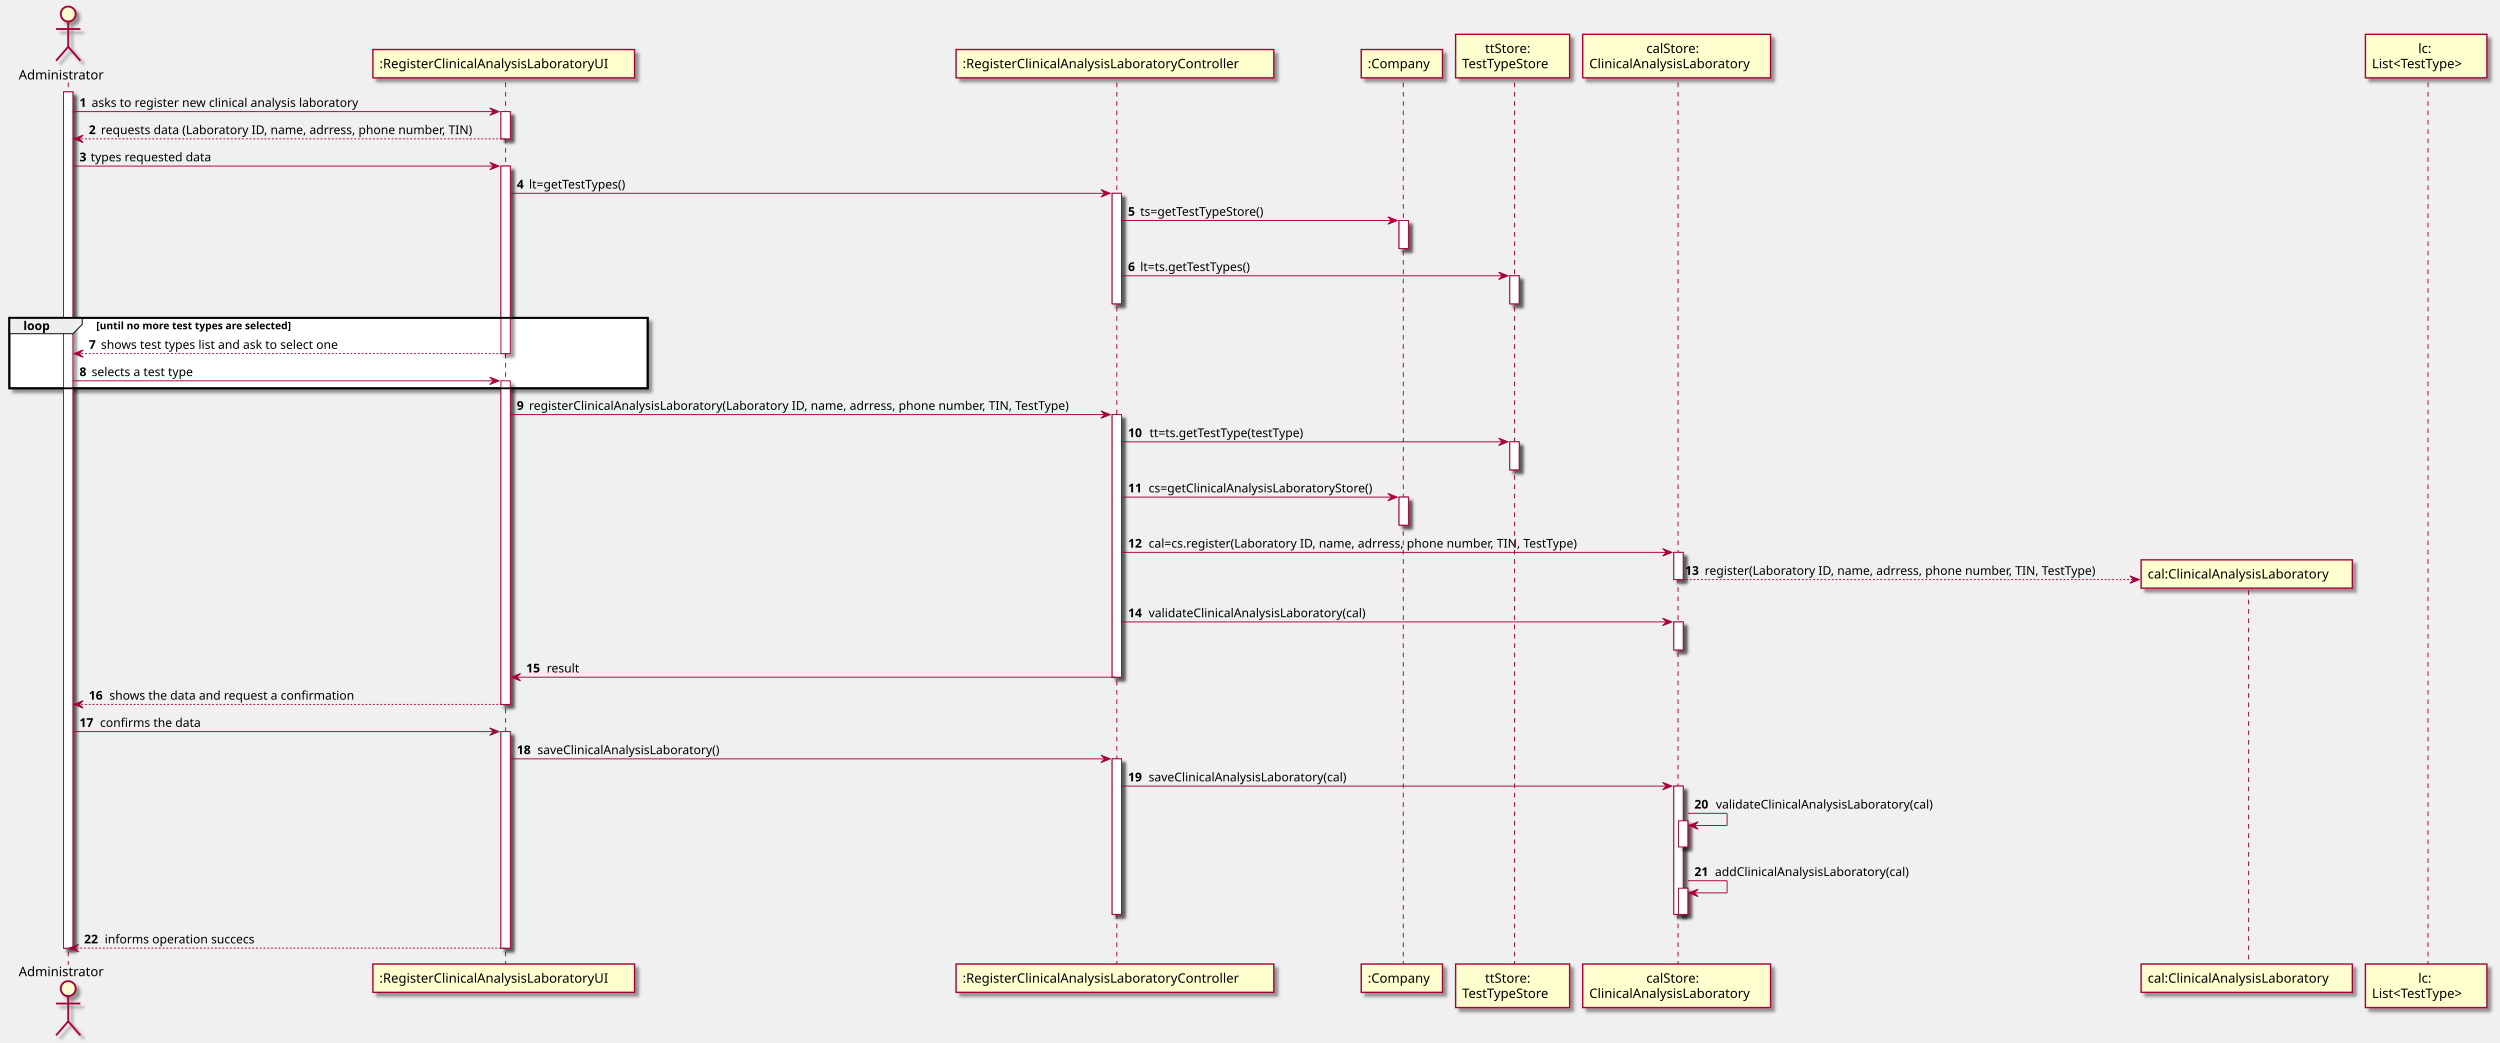
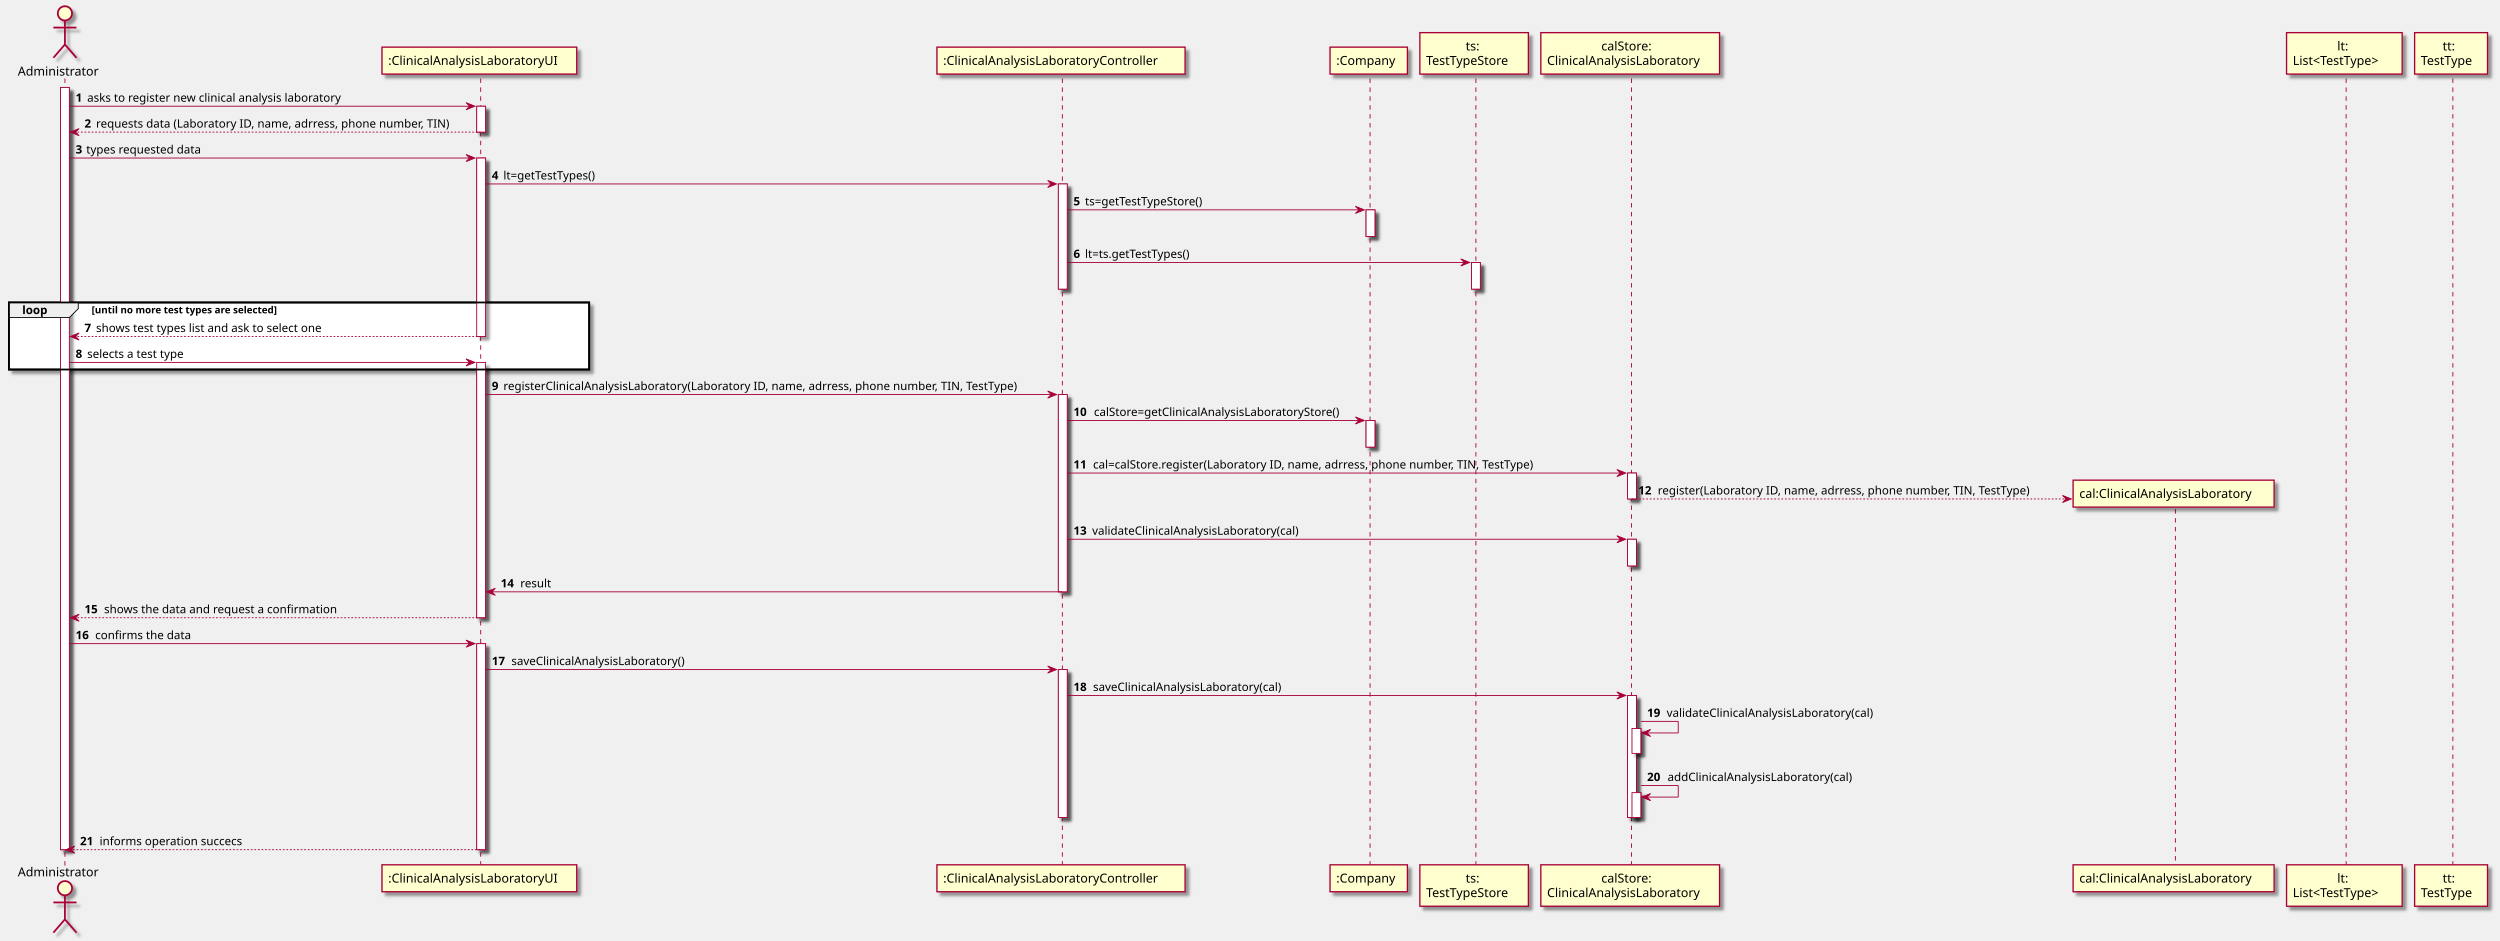
- <svg xmlns="http://www.w3.org/2000/svg" contentScriptType="application/ecmascript" contentStyleType="text/css" height="1116px" preserveAspectRatio="none" style="width:2675px;height:1116px;" version="1.1" viewBox="0 0 2675 1116" width="2675px" zoomAndPan="magnify">
+ <svg xmlns="http://www.w3.org/2000/svg" contentScriptType="application/ecmascript" contentStyleType="text/css" height="1057px" preserveAspectRatio="none" style="width:2811px;height:1057px;background:#FFFFFF;" version="1.1" viewBox="0 0 2811 1057" width="2811px" zoomAndPan="magnify">
  <defs>
-     <filter height="300%" id="f1mzgf689tqsu4" width="300%" x="-1" y="-1">
+     <filter height="300%" id="f1gajnrw64o62o" width="300%" x="-1" y="-1">
      <feGaussianBlur result="blurOut" stdDeviation="2.0" />
      <feColorMatrix in="blurOut" result="blurOut2" type="matrix" values="0 0 0 0 0 0 0 0 0 0 0 0 0 0 0 0 0 0 .4 0" />
      <feOffset dx="4.0" dy="4.0" in="blurOut2" result="blurOut3" />
      <feBlend in="SourceGraphic" in2="blurOut3" mode="normal" />
    </filter>
  </defs>
  <g>
-     <rect fill="#FFFFFF" filter="url(#f1mzgf689tqsu4)" height="916.219" style="stroke:#A80036;stroke-width:1.0;" width="10" x="68" y="98.297" />
-     <rect fill="#FFFFFF" filter="url(#f1mzgf689tqsu4)" height="29.133" style="stroke:#A80036;stroke-width:1.0;" width="10" x="536" y="119.43" />
-     <rect fill="#FFFFFF" filter="url(#f1mzgf689tqsu4)" height="200.664" style="stroke:#A80036;stroke-width:1.0;" width="10" x="536" y="177.695" />
-     <rect fill="#FFFFFF" filter="url(#f1mzgf689tqsu4)" height="346.227" style="stroke:#A80036;stroke-width:1.0;" width="10" x="536" y="407.492" />
-     <rect fill="#FFFFFF" filter="url(#f1mzgf689tqsu4)" height="231.664" style="stroke:#A80036;stroke-width:1.0;" width="10" x="536" y="782.852" />
-     <rect fill="#FFFFFF" filter="url(#f1mzgf689tqsu4)" height="118.266" style="stroke:#A80036;stroke-width:1.0;" width="10" x="1190" y="206.828" />
-     <rect fill="#FFFFFF" filter="url(#f1mzgf689tqsu4)" height="280.961" style="stroke:#A80036;stroke-width:1.0;" width="10" x="1190" y="443.625" />
-     <rect fill="#FFFFFF" filter="url(#f1mzgf689tqsu4)" height="166.398" style="stroke:#A80036;stroke-width:1.0;" width="10" x="1190" y="811.984" />
-     <rect fill="#FFFFFF" filter="url(#f1mzgf689tqsu4)" height="30" style="stroke:#A80036;stroke-width:1.0;" width="10" x="1497" y="235.961" />
-     <rect fill="#FFFFFF" filter="url(#f1mzgf689tqsu4)" height="30" style="stroke:#A80036;stroke-width:1.0;" width="10" x="1497" y="531.891" />
-     <rect fill="#FFFFFF" filter="url(#f1mzgf689tqsu4)" height="30" style="stroke:#A80036;stroke-width:1.0;" width="10" x="1615.5" y="295.094" />
-     <rect fill="#FFFFFF" filter="url(#f1mzgf689tqsu4)" height="30" style="stroke:#A80036;stroke-width:1.0;" width="10" x="1615.5" y="472.758" />
-     <rect fill="#FFFFFF" filter="url(#f1mzgf689tqsu4)" height="29.133" style="stroke:#A80036;stroke-width:1.0;" width="10" x="1791" y="591.023" />
-     <rect fill="#FFFFFF" filter="url(#f1mzgf689tqsu4)" height="30" style="stroke:#A80036;stroke-width:1.0;" width="10" x="1791" y="665.453" />
-     <rect fill="#FFFFFF" filter="url(#f1mzgf689tqsu4)" height="137.266" style="stroke:#A80036;stroke-width:1.0;" width="10" x="1791" y="841.117" />
-     <rect fill="#FFFFFF" filter="url(#f1mzgf689tqsu4)" height="28" style="stroke:#A80036;stroke-width:1.0;" width="10" x="1796" y="878.25" />
-     <rect fill="#FFFFFF" filter="url(#f1mzgf689tqsu4)" height="28" style="stroke:#A80036;stroke-width:1.0;" width="10" x="1796" y="950.383" />
-     <rect fill="#FFFFFF" filter="url(#f1mzgf689tqsu4)" height="75.398" style="stroke:#000000;stroke-width:2.0;" width="683" x="10" y="340.094" />
-     <line style="stroke:#A80036;stroke-width:1.0;stroke-dasharray:5.0,5.0;" x1="73" x2="73" y1="88.297" y2="1032.516" />
-     <line style="stroke:#A80036;stroke-width:1.0;stroke-dasharray:5.0,5.0;" x1="541" x2="541" y1="88.297" y2="1032.516" />
-     <line style="stroke:#A80036;stroke-width:1.0;stroke-dasharray:5.0,5.0;" x1="1195" x2="1195" y1="88.297" y2="1032.516" />
-     <line style="stroke:#A80036;stroke-width:1.0;stroke-dasharray:5.0,5.0;" x1="1501.5" x2="1501.5" y1="88.297" y2="1032.516" />
-     <line style="stroke:#A80036;stroke-width:1.0;stroke-dasharray:5.0,5.0;" x1="1620.5" x2="1620.5" y1="88.297" y2="1032.516" />
-     <line style="stroke:#A80036;stroke-width:1.0;stroke-dasharray:5.0,5.0;" x1="1795.5" x2="1795.5" y1="88.297" y2="1032.516" />
-     <line style="stroke:#A80036;stroke-width:1.0;stroke-dasharray:5.0,5.0;" x1="2406" x2="2406" y1="631.672" y2="1032.516" />
-     <line style="stroke:#A80036;stroke-width:1.0;stroke-dasharray:5.0,5.0;" x1="2598" x2="2598" y1="88.297" y2="1032.516" />
+     <rect fill="#FFFFFF" filter="url(#f1gajnrw64o62o)" height="857.086" style="stroke:#A80036;stroke-width:1.0;" width="10" x="68" y="98.297" />
+     <rect fill="#FFFFFF" filter="url(#f1gajnrw64o62o)" height="29.133" style="stroke:#A80036;stroke-width:1.0;" width="10" x="536" y="119.43" />
+     <rect fill="#FFFFFF" filter="url(#f1gajnrw64o62o)" height="200.664" style="stroke:#A80036;stroke-width:1.0;" width="10" x="536" y="177.695" />
+     <rect fill="#FFFFFF" filter="url(#f1gajnrw64o62o)" height="287.094" style="stroke:#A80036;stroke-width:1.0;" width="10" x="536" y="407.492" />
+     <rect fill="#FFFFFF" filter="url(#f1gajnrw64o62o)" height="231.664" style="stroke:#A80036;stroke-width:1.0;" width="10" x="536" y="723.719" />
+     <rect fill="#FFFFFF" filter="url(#f1gajnrw64o62o)" height="118.266" style="stroke:#A80036;stroke-width:1.0;" width="10" x="1190" y="206.828" />
+     <rect fill="#FFFFFF" filter="url(#f1gajnrw64o62o)" height="221.828" style="stroke:#A80036;stroke-width:1.0;" width="10" x="1190" y="443.625" />
+     <rect fill="#FFFFFF" filter="url(#f1gajnrw64o62o)" height="166.398" style="stroke:#A80036;stroke-width:1.0;" width="10" x="1190" y="752.852" />
+     <rect fill="#FFFFFF" filter="url(#f1gajnrw64o62o)" height="30" style="stroke:#A80036;stroke-width:1.0;" width="10" x="1536" y="235.961" />
+     <rect fill="#FFFFFF" filter="url(#f1gajnrw64o62o)" height="30" style="stroke:#A80036;stroke-width:1.0;" width="10" x="1536" y="472.758" />
+     <rect fill="#FFFFFF" filter="url(#f1gajnrw64o62o)" height="30" style="stroke:#A80036;stroke-width:1.0;" width="10" x="1654.5" y="295.094" />
+     <rect fill="#FFFFFF" filter="url(#f1gajnrw64o62o)" height="29.133" style="stroke:#A80036;stroke-width:1.0;" width="10" x="1830" y="531.891" />
+     <rect fill="#FFFFFF" filter="url(#f1gajnrw64o62o)" height="30" style="stroke:#A80036;stroke-width:1.0;" width="10" x="1830" y="606.32" />
+     <rect fill="#FFFFFF" filter="url(#f1gajnrw64o62o)" height="137.266" style="stroke:#A80036;stroke-width:1.0;" width="10" x="1830" y="781.984" />
+     <rect fill="#FFFFFF" filter="url(#f1gajnrw64o62o)" height="28" style="stroke:#A80036;stroke-width:1.0;" width="10" x="1835" y="819.117" />
+     <rect fill="#FFFFFF" filter="url(#f1gajnrw64o62o)" height="28" style="stroke:#A80036;stroke-width:1.0;" width="10" x="1835" y="891.25" />
+     <rect fill="#FFFFFF" filter="url(#f1gajnrw64o62o)" height="75.398" style="stroke:#000000;stroke-width:2.0;" width="652.5" x="10" y="340.094" />
+     <line style="stroke:#A80036;stroke-width:1.0;stroke-dasharray:5.0,5.0;" x1="73" x2="73" y1="88.297" y2="973.383" />
+     <line style="stroke:#A80036;stroke-width:1.0;stroke-dasharray:5.0,5.0;" x1="540.5" x2="540.5" y1="88.297" y2="973.383" />
+     <line style="stroke:#A80036;stroke-width:1.0;stroke-dasharray:5.0,5.0;" x1="1194.5" x2="1194.5" y1="88.297" y2="973.383" />
+     <line style="stroke:#A80036;stroke-width:1.0;stroke-dasharray:5.0,5.0;" x1="1540.5" x2="1540.5" y1="88.297" y2="973.383" />
+     <line style="stroke:#A80036;stroke-width:1.0;stroke-dasharray:5.0,5.0;" x1="1659.5" x2="1659.5" y1="88.297" y2="973.383" />
+     <line style="stroke:#A80036;stroke-width:1.0;stroke-dasharray:5.0,5.0;" x1="1834.5" x2="1834.5" y1="88.297" y2="973.383" />
+     <line style="stroke:#A80036;stroke-width:1.0;stroke-dasharray:5.0,5.0;" x1="2446" x2="2446" y1="572.539" y2="973.383" />
+     <line style="stroke:#A80036;stroke-width:1.0;stroke-dasharray:5.0,5.0;" x1="2638" x2="2638" y1="88.297" y2="973.383" />
+     <line style="stroke:#A80036;stroke-width:1.0;stroke-dasharray:5.0,5.0;" x1="2758" x2="2758" y1="88.297" y2="973.383" />
    <text fill="#000000" font-family="sans-serif" font-size="14" lengthAdjust="spacing" textLength="100" x="20" y="84.995">Administrator</text>
-     <ellipse cx="73" cy="15" fill="#FEFECE" filter="url(#f1mzgf689tqsu4)" rx="8" ry="8" style="stroke:#A80036;stroke-width:2.0;" />
-     <path d="M73,23 L73,50 M60,31 L86,31 M73,50 L60,65 M73,50 L86,65 " fill="none" filter="url(#f1mzgf689tqsu4)" style="stroke:#A80036;stroke-width:2.0;" />
-     <text fill="#000000" font-family="sans-serif" font-size="14" lengthAdjust="spacing" textLength="100" x="20" y="1044.511">Administrator</text>
-     <ellipse cx="73" cy="1057.812" fill="#FEFECE" filter="url(#f1mzgf689tqsu4)" rx="8" ry="8" style="stroke:#A80036;stroke-width:2.0;" />
-     <path d="M73,1065.812 L73,1092.812 M60,1073.812 L86,1073.812 M73,1092.812 L60,1107.812 M73,1092.812 L86,1107.812 " fill="none" filter="url(#f1mzgf689tqsu4)" style="stroke:#A80036;stroke-width:2.0;" />
-     <rect fill="#FEFECE" filter="url(#f1mzgf689tqsu4)" height="30.297" style="stroke:#A80036;stroke-width:1.5;" width="280" x="399" y="53" />
-     <text fill="#000000" font-family="sans-serif" font-size="14" lengthAdjust="spacing" textLength="266" x="406" y="72.995">:RegisterClinicalAnalysisLaboratoryUI</text>
-     <rect fill="#FEFECE" filter="url(#f1mzgf689tqsu4)" height="30.297" style="stroke:#A80036;stroke-width:1.5;" width="280" x="399" y="1031.516" />
-     <text fill="#000000" font-family="sans-serif" font-size="14" lengthAdjust="spacing" textLength="266" x="406" y="1051.511">:RegisterClinicalAnalysisLaboratoryUI</text>
-     <rect fill="#FEFECE" filter="url(#f1mzgf689tqsu4)" height="30.297" style="stroke:#A80036;stroke-width:1.5;" width="340" x="1023" y="53" />
-     <text fill="#000000" font-family="sans-serif" font-size="14" lengthAdjust="spacing" textLength="326" x="1030" y="72.995">:RegisterClinicalAnalysisLaboratoryController</text>
-     <rect fill="#FEFECE" filter="url(#f1mzgf689tqsu4)" height="30.297" style="stroke:#A80036;stroke-width:1.5;" width="340" x="1023" y="1031.516" />
-     <text fill="#000000" font-family="sans-serif" font-size="14" lengthAdjust="spacing" textLength="326" x="1030" y="1051.511">:RegisterClinicalAnalysisLaboratoryController</text>
-     <rect fill="#FEFECE" filter="url(#f1mzgf689tqsu4)" height="30.297" style="stroke:#A80036;stroke-width:1.5;" width="87" x="1456.5" y="53" />
-     <text fill="#000000" font-family="sans-serif" font-size="14" lengthAdjust="spacing" textLength="73" x="1463.5" y="72.995">:Company</text>
-     <rect fill="#FEFECE" filter="url(#f1mzgf689tqsu4)" height="30.297" style="stroke:#A80036;stroke-width:1.5;" width="87" x="1456.5" y="1031.516" />
-     <text fill="#000000" font-family="sans-serif" font-size="14" lengthAdjust="spacing" textLength="73" x="1463.5" y="1051.511">:Company</text>
-     <rect fill="#FEFECE" filter="url(#f1mzgf689tqsu4)" height="46.594" style="stroke:#A80036;stroke-width:1.5;" width="122" x="1557.5" y="36.703" />
-     <text fill="#000000" font-family="sans-serif" font-size="14" lengthAdjust="spacing" textLength="59" x="1589" y="56.698">ttStore:</text>
-     <text fill="#000000" font-family="sans-serif" font-size="14" lengthAdjust="spacing" textLength="108" x="1564.5" y="72.995">TestTypeStore</text>
-     <rect fill="#FEFECE" filter="url(#f1mzgf689tqsu4)" height="46.594" style="stroke:#A80036;stroke-width:1.5;" width="122" x="1557.5" y="1031.516" />
-     <text fill="#000000" font-family="sans-serif" font-size="14" lengthAdjust="spacing" textLength="59" x="1589" y="1051.511">ttStore:</text>
-     <text fill="#000000" font-family="sans-serif" font-size="14" lengthAdjust="spacing" textLength="108" x="1564.5" y="1067.808">TestTypeStore</text>
-     <rect fill="#FEFECE" filter="url(#f1mzgf689tqsu4)" height="46.594" style="stroke:#A80036;stroke-width:1.5;" width="201" x="1693.5" y="36.703" />
-     <text fill="#000000" font-family="sans-serif" font-size="14" lengthAdjust="spacing" textLength="65" x="1761.5" y="56.698">calStore:</text>
-     <text fill="#000000" font-family="sans-serif" font-size="14" lengthAdjust="spacing" textLength="187" x="1700.5" y="72.995">ClinicalAnalysisLaboratory</text>
-     <rect fill="#FEFECE" filter="url(#f1mzgf689tqsu4)" height="46.594" style="stroke:#A80036;stroke-width:1.5;" width="201" x="1693.5" y="1031.516" />
-     <text fill="#000000" font-family="sans-serif" font-size="14" lengthAdjust="spacing" textLength="65" x="1761.5" y="1051.511">calStore:</text>
-     <text fill="#000000" font-family="sans-serif" font-size="14" lengthAdjust="spacing" textLength="187" x="1700.5" y="1067.808">ClinicalAnalysisLaboratory</text>
-     <rect fill="#FEFECE" filter="url(#f1mzgf689tqsu4)" height="30.297" style="stroke:#A80036;stroke-width:1.5;" width="226" x="2291" y="1031.516" />
-     <text fill="#000000" font-family="sans-serif" font-size="14" lengthAdjust="spacing" textLength="212" x="2298" y="1051.511">cal:ClinicalAnalysisLaboratory</text>
-     <rect fill="#FEFECE" filter="url(#f1mzgf689tqsu4)" height="46.594" style="stroke:#A80036;stroke-width:1.5;" width="130" x="2531" y="36.703" />
-     <text fill="#000000" font-family="sans-serif" font-size="14" lengthAdjust="spacing" textLength="17" x="2587.5" y="56.698">lc:</text>
-     <text fill="#000000" font-family="sans-serif" font-size="14" lengthAdjust="spacing" textLength="116" x="2538" y="72.995">List&lt;TestType&gt;</text>
-     <rect fill="#FEFECE" filter="url(#f1mzgf689tqsu4)" height="46.594" style="stroke:#A80036;stroke-width:1.5;" width="130" x="2531" y="1031.516" />
-     <text fill="#000000" font-family="sans-serif" font-size="14" lengthAdjust="spacing" textLength="17" x="2587.5" y="1051.511">lc:</text>
-     <text fill="#000000" font-family="sans-serif" font-size="14" lengthAdjust="spacing" textLength="116" x="2538" y="1067.808">List&lt;TestType&gt;</text>
-     <rect fill="#FFFFFF" filter="url(#f1mzgf689tqsu4)" height="916.219" style="stroke:#A80036;stroke-width:1.0;" width="10" x="68" y="98.297" />
-     <rect fill="#FFFFFF" filter="url(#f1mzgf689tqsu4)" height="29.133" style="stroke:#A80036;stroke-width:1.0;" width="10" x="536" y="119.43" />
-     <rect fill="#FFFFFF" filter="url(#f1mzgf689tqsu4)" height="200.664" style="stroke:#A80036;stroke-width:1.0;" width="10" x="536" y="177.695" />
-     <rect fill="#FFFFFF" filter="url(#f1mzgf689tqsu4)" height="346.227" style="stroke:#A80036;stroke-width:1.0;" width="10" x="536" y="407.492" />
-     <rect fill="#FFFFFF" filter="url(#f1mzgf689tqsu4)" height="231.664" style="stroke:#A80036;stroke-width:1.0;" width="10" x="536" y="782.852" />
-     <rect fill="#FFFFFF" filter="url(#f1mzgf689tqsu4)" height="118.266" style="stroke:#A80036;stroke-width:1.0;" width="10" x="1190" y="206.828" />
-     <rect fill="#FFFFFF" filter="url(#f1mzgf689tqsu4)" height="280.961" style="stroke:#A80036;stroke-width:1.0;" width="10" x="1190" y="443.625" />
-     <rect fill="#FFFFFF" filter="url(#f1mzgf689tqsu4)" height="166.398" style="stroke:#A80036;stroke-width:1.0;" width="10" x="1190" y="811.984" />
-     <rect fill="#FFFFFF" filter="url(#f1mzgf689tqsu4)" height="30" style="stroke:#A80036;stroke-width:1.0;" width="10" x="1497" y="235.961" />
-     <rect fill="#FFFFFF" filter="url(#f1mzgf689tqsu4)" height="30" style="stroke:#A80036;stroke-width:1.0;" width="10" x="1497" y="531.891" />
-     <rect fill="#FFFFFF" filter="url(#f1mzgf689tqsu4)" height="30" style="stroke:#A80036;stroke-width:1.0;" width="10" x="1615.5" y="295.094" />
-     <rect fill="#FFFFFF" filter="url(#f1mzgf689tqsu4)" height="30" style="stroke:#A80036;stroke-width:1.0;" width="10" x="1615.5" y="472.758" />
-     <rect fill="#FFFFFF" filter="url(#f1mzgf689tqsu4)" height="29.133" style="stroke:#A80036;stroke-width:1.0;" width="10" x="1791" y="591.023" />
-     <rect fill="#FFFFFF" filter="url(#f1mzgf689tqsu4)" height="30" style="stroke:#A80036;stroke-width:1.0;" width="10" x="1791" y="665.453" />
-     <rect fill="#FFFFFF" filter="url(#f1mzgf689tqsu4)" height="137.266" style="stroke:#A80036;stroke-width:1.0;" width="10" x="1791" y="841.117" />
-     <rect fill="#FFFFFF" filter="url(#f1mzgf689tqsu4)" height="28" style="stroke:#A80036;stroke-width:1.0;" width="10" x="1796" y="878.25" />
-     <rect fill="#FFFFFF" filter="url(#f1mzgf689tqsu4)" height="28" style="stroke:#A80036;stroke-width:1.0;" width="10" x="1796" y="950.383" />
+     <ellipse cx="73" cy="15" fill="#FEFECE" filter="url(#f1gajnrw64o62o)" rx="8" ry="8" style="stroke:#A80036;stroke-width:2.0;" />
+     <path d="M73,23 L73,50 M60,31 L86,31 M73,50 L60,65 M73,50 L86,65 " fill="none" filter="url(#f1gajnrw64o62o)" style="stroke:#A80036;stroke-width:2.0;" />
+     <text fill="#000000" font-family="sans-serif" font-size="14" lengthAdjust="spacing" textLength="100" x="20" y="985.378">Administrator</text>
+     <ellipse cx="73" cy="998.68" fill="#FEFECE" filter="url(#f1gajnrw64o62o)" rx="8" ry="8" style="stroke:#A80036;stroke-width:2.0;" />
+     <path d="M73,1006.68 L73,1033.68 M60,1014.68 L86,1014.68 M73,1033.68 L60,1048.68 M73,1033.68 L86,1048.68 " fill="none" filter="url(#f1gajnrw64o62o)" style="stroke:#A80036;stroke-width:2.0;" />
+     <rect fill="#FEFECE" filter="url(#f1gajnrw64o62o)" height="30.297" style="stroke:#A80036;stroke-width:1.5;" width="219" x="429.5" y="53" />
+     <text fill="#000000" font-family="sans-serif" font-size="14" lengthAdjust="spacing" textLength="205" x="436.5" y="72.995">:ClinicalAnalysisLaboratoryUI</text>
+     <rect fill="#FEFECE" filter="url(#f1gajnrw64o62o)" height="30.297" style="stroke:#A80036;stroke-width:1.5;" width="219" x="429.5" y="972.383" />
+     <text fill="#000000" font-family="sans-serif" font-size="14" lengthAdjust="spacing" textLength="205" x="436.5" y="992.378">:ClinicalAnalysisLaboratoryUI</text>
+     <rect fill="#FEFECE" filter="url(#f1gajnrw64o62o)" height="30.297" style="stroke:#A80036;stroke-width:1.5;" width="279" x="1053.5" y="53" />
+     <text fill="#000000" font-family="sans-serif" font-size="14" lengthAdjust="spacing" textLength="265" x="1060.5" y="72.995">:ClinicalAnalysisLaboratoryController</text>
+     <rect fill="#FEFECE" filter="url(#f1gajnrw64o62o)" height="30.297" style="stroke:#A80036;stroke-width:1.5;" width="279" x="1053.5" y="972.383" />
+     <text fill="#000000" font-family="sans-serif" font-size="14" lengthAdjust="spacing" textLength="265" x="1060.5" y="992.378">:ClinicalAnalysisLaboratoryController</text>
+     <rect fill="#FEFECE" filter="url(#f1gajnrw64o62o)" height="30.297" style="stroke:#A80036;stroke-width:1.5;" width="87" x="1495.5" y="53" />
+     <text fill="#000000" font-family="sans-serif" font-size="14" lengthAdjust="spacing" textLength="73" x="1502.5" y="72.995">:Company</text>
+     <rect fill="#FEFECE" filter="url(#f1gajnrw64o62o)" height="30.297" style="stroke:#A80036;stroke-width:1.5;" width="87" x="1495.5" y="972.383" />
+     <text fill="#000000" font-family="sans-serif" font-size="14" lengthAdjust="spacing" textLength="73" x="1502.5" y="992.378">:Company</text>
+     <rect fill="#FEFECE" filter="url(#f1gajnrw64o62o)" height="46.594" style="stroke:#A80036;stroke-width:1.5;" width="122" x="1596.5" y="36.703" />
+     <text fill="#000000" font-family="sans-serif" font-size="14" lengthAdjust="spacing" textLength="19" x="1648" y="56.698">ts:</text>
+     <text fill="#000000" font-family="sans-serif" font-size="14" lengthAdjust="spacing" textLength="108" x="1603.5" y="72.995">TestTypeStore</text>
+     <rect fill="#FEFECE" filter="url(#f1gajnrw64o62o)" height="46.594" style="stroke:#A80036;stroke-width:1.5;" width="122" x="1596.5" y="972.383" />
+     <text fill="#000000" font-family="sans-serif" font-size="14" lengthAdjust="spacing" textLength="19" x="1648" y="992.378">ts:</text>
+     <text fill="#000000" font-family="sans-serif" font-size="14" lengthAdjust="spacing" textLength="108" x="1603.5" y="1008.675">TestTypeStore</text>
+     <rect fill="#FEFECE" filter="url(#f1gajnrw64o62o)" height="46.594" style="stroke:#A80036;stroke-width:1.5;" width="201" x="1732.5" y="36.703" />
+     <text fill="#000000" font-family="sans-serif" font-size="14" lengthAdjust="spacing" textLength="65" x="1800.5" y="56.698">calStore:</text>
+     <text fill="#000000" font-family="sans-serif" font-size="14" lengthAdjust="spacing" textLength="187" x="1739.5" y="72.995">ClinicalAnalysisLaboratory</text>
+     <rect fill="#FEFECE" filter="url(#f1gajnrw64o62o)" height="46.594" style="stroke:#A80036;stroke-width:1.5;" width="201" x="1732.5" y="972.383" />
+     <text fill="#000000" font-family="sans-serif" font-size="14" lengthAdjust="spacing" textLength="65" x="1800.5" y="992.378">calStore:</text>
+     <text fill="#000000" font-family="sans-serif" font-size="14" lengthAdjust="spacing" textLength="187" x="1739.5" y="1008.675">ClinicalAnalysisLaboratory</text>
+     <rect fill="#FEFECE" filter="url(#f1gajnrw64o62o)" height="30.297" style="stroke:#A80036;stroke-width:1.5;" width="226" x="2331" y="972.383" />
+     <text fill="#000000" font-family="sans-serif" font-size="14" lengthAdjust="spacing" textLength="212" x="2338" y="992.378">cal:ClinicalAnalysisLaboratory</text>
+     <rect fill="#FEFECE" filter="url(#f1gajnrw64o62o)" height="46.594" style="stroke:#A80036;stroke-width:1.5;" width="130" x="2571" y="36.703" />
+     <text fill="#000000" font-family="sans-serif" font-size="14" lengthAdjust="spacing" textLength="16" x="2628" y="56.698">lt:</text>
+     <text fill="#000000" font-family="sans-serif" font-size="14" lengthAdjust="spacing" textLength="116" x="2578" y="72.995">List&lt;TestType&gt;</text>
+     <rect fill="#FEFECE" filter="url(#f1gajnrw64o62o)" height="46.594" style="stroke:#A80036;stroke-width:1.5;" width="130" x="2571" y="972.383" />
+     <text fill="#000000" font-family="sans-serif" font-size="14" lengthAdjust="spacing" textLength="16" x="2628" y="992.378">lt:</text>
+     <text fill="#000000" font-family="sans-serif" font-size="14" lengthAdjust="spacing" textLength="116" x="2578" y="1008.675">List&lt;TestType&gt;</text>
+     <rect fill="#FEFECE" filter="url(#f1gajnrw64o62o)" height="46.594" style="stroke:#A80036;stroke-width:1.5;" width="82" x="2715" y="36.703" />
+     <text fill="#000000" font-family="sans-serif" font-size="14" lengthAdjust="spacing" textLength="19" x="2746.5" y="56.698">tt:</text>
+     <text fill="#000000" font-family="sans-serif" font-size="14" lengthAdjust="spacing" textLength="68" x="2722" y="72.995">TestType</text>
+     <rect fill="#FEFECE" filter="url(#f1gajnrw64o62o)" height="46.594" style="stroke:#A80036;stroke-width:1.5;" width="82" x="2715" y="972.383" />
+     <text fill="#000000" font-family="sans-serif" font-size="14" lengthAdjust="spacing" textLength="19" x="2746.5" y="992.378">tt:</text>
+     <text fill="#000000" font-family="sans-serif" font-size="14" lengthAdjust="spacing" textLength="68" x="2722" y="1008.675">TestType</text>
+     <rect fill="#FFFFFF" filter="url(#f1gajnrw64o62o)" height="857.086" style="stroke:#A80036;stroke-width:1.0;" width="10" x="68" y="98.297" />
+     <rect fill="#FFFFFF" filter="url(#f1gajnrw64o62o)" height="29.133" style="stroke:#A80036;stroke-width:1.0;" width="10" x="536" y="119.43" />
+     <rect fill="#FFFFFF" filter="url(#f1gajnrw64o62o)" height="200.664" style="stroke:#A80036;stroke-width:1.0;" width="10" x="536" y="177.695" />
+     <rect fill="#FFFFFF" filter="url(#f1gajnrw64o62o)" height="287.094" style="stroke:#A80036;stroke-width:1.0;" width="10" x="536" y="407.492" />
+     <rect fill="#FFFFFF" filter="url(#f1gajnrw64o62o)" height="231.664" style="stroke:#A80036;stroke-width:1.0;" width="10" x="536" y="723.719" />
+     <rect fill="#FFFFFF" filter="url(#f1gajnrw64o62o)" height="118.266" style="stroke:#A80036;stroke-width:1.0;" width="10" x="1190" y="206.828" />
+     <rect fill="#FFFFFF" filter="url(#f1gajnrw64o62o)" height="221.828" style="stroke:#A80036;stroke-width:1.0;" width="10" x="1190" y="443.625" />
+     <rect fill="#FFFFFF" filter="url(#f1gajnrw64o62o)" height="166.398" style="stroke:#A80036;stroke-width:1.0;" width="10" x="1190" y="752.852" />
+     <rect fill="#FFFFFF" filter="url(#f1gajnrw64o62o)" height="30" style="stroke:#A80036;stroke-width:1.0;" width="10" x="1536" y="235.961" />
+     <rect fill="#FFFFFF" filter="url(#f1gajnrw64o62o)" height="30" style="stroke:#A80036;stroke-width:1.0;" width="10" x="1536" y="472.758" />
+     <rect fill="#FFFFFF" filter="url(#f1gajnrw64o62o)" height="30" style="stroke:#A80036;stroke-width:1.0;" width="10" x="1654.5" y="295.094" />
+     <rect fill="#FFFFFF" filter="url(#f1gajnrw64o62o)" height="29.133" style="stroke:#A80036;stroke-width:1.0;" width="10" x="1830" y="531.891" />
+     <rect fill="#FFFFFF" filter="url(#f1gajnrw64o62o)" height="30" style="stroke:#A80036;stroke-width:1.0;" width="10" x="1830" y="606.32" />
+     <rect fill="#FFFFFF" filter="url(#f1gajnrw64o62o)" height="137.266" style="stroke:#A80036;stroke-width:1.0;" width="10" x="1830" y="781.984" />
+     <rect fill="#FFFFFF" filter="url(#f1gajnrw64o62o)" height="28" style="stroke:#A80036;stroke-width:1.0;" width="10" x="1835" y="819.117" />
+     <rect fill="#FFFFFF" filter="url(#f1gajnrw64o62o)" height="28" style="stroke:#A80036;stroke-width:1.0;" width="10" x="1835" y="891.25" />
    <polygon fill="#A80036" points="524,115.43,534,119.43,524,123.43,528,119.43" style="stroke:#A80036;stroke-width:1.0;" />
    <line style="stroke:#A80036;stroke-width:1.0;" x1="78" x2="530" y1="119.43" y2="119.43" />
    <text fill="#000000" font-family="sans-serif" font-size="13" font-weight="bold" lengthAdjust="spacing" textLength="9" x="85" y="114.364">1</text>
    <text fill="#000000" font-family="sans-serif" font-size="13" lengthAdjust="spacing" textLength="302" x="98" y="114.364">asks to register new clinical analysis laboratory</text>
    <polygon fill="#A80036" points="89,144.562,79,148.562,89,152.562,85,148.562" style="stroke:#A80036;stroke-width:1.0;" />
    <line style="stroke:#A80036;stroke-width:1.0;stroke-dasharray:2.0,2.0;" x1="83" x2="540" y1="148.562" y2="148.562" />
    <text fill="#000000" font-family="sans-serif" font-size="13" font-weight="bold" lengthAdjust="spacing" textLength="9" x="95" y="143.497">2</text>
    <text fill="#000000" font-family="sans-serif" font-size="13" lengthAdjust="spacing" textLength="421" x="108" y="143.497">requests data (Laboratory ID, name, adrress, phone number, TIN)</text>
    <polygon fill="#A80036" points="524,173.695,534,177.695,524,181.695,528,177.695" style="stroke:#A80036;stroke-width:1.0;" />
    <line style="stroke:#A80036;stroke-width:1.0;" x1="78" x2="530" y1="177.695" y2="177.695" />
    <text fill="#000000" font-family="sans-serif" font-size="13" font-weight="bold" lengthAdjust="spacing" textLength="8" x="85" y="172.629">3</text>
    <text fill="#000000" font-family="sans-serif" font-size="13" lengthAdjust="spacing" textLength="138" x="97" y="172.629">types requested data</text>
    <polygon fill="#A80036" points="1178,202.828,1188,206.828,1178,210.828,1182,206.828" style="stroke:#A80036;stroke-width:1.0;" />
    <line style="stroke:#A80036;stroke-width:1.0;" x1="546" x2="1184" y1="206.828" y2="206.828" />
    <text fill="#000000" font-family="sans-serif" font-size="13" font-weight="bold" lengthAdjust="spacing" textLength="9" x="553" y="201.762">4</text>
    <text fill="#000000" font-family="sans-serif" font-size="13" lengthAdjust="spacing" textLength="116" x="566" y="201.762">lt=getTestTypes()</text>
-     <polygon fill="#A80036" points="1485,231.961,1495,235.961,1485,239.961,1489,235.961" style="stroke:#A80036;stroke-width:1.0;" />
-     <line style="stroke:#A80036;stroke-width:1.0;" x1="1200" x2="1491" y1="235.961" y2="235.961" />
+     <polygon fill="#A80036" points="1524,231.961,1534,235.961,1524,239.961,1528,235.961" style="stroke:#A80036;stroke-width:1.0;" />
+     <line style="stroke:#A80036;stroke-width:1.0;" x1="1200" x2="1530" y1="235.961" y2="235.961" />
    <text fill="#000000" font-family="sans-serif" font-size="13" font-weight="bold" lengthAdjust="spacing" textLength="9" x="1207" y="230.895">5</text>
    <text fill="#000000" font-family="sans-serif" font-size="13" lengthAdjust="spacing" textLength="147" x="1220" y="230.895">ts=getTestTypeStore()</text>
-     <polygon fill="#A80036" points="1603.5,291.094,1613.5,295.094,1603.5,299.094,1607.5,295.094" style="stroke:#A80036;stroke-width:1.0;" />
-     <line style="stroke:#A80036;stroke-width:1.0;" x1="1200" x2="1609.5" y1="295.094" y2="295.094" />
+     <polygon fill="#A80036" points="1642.5,291.094,1652.5,295.094,1642.5,299.094,1646.5,295.094" style="stroke:#A80036;stroke-width:1.0;" />
+     <line style="stroke:#A80036;stroke-width:1.0;" x1="1200" x2="1648.5" y1="295.094" y2="295.094" />
    <text fill="#000000" font-family="sans-serif" font-size="13" font-weight="bold" lengthAdjust="spacing" textLength="9" x="1207" y="290.028">6</text>
    <text fill="#000000" font-family="sans-serif" font-size="13" lengthAdjust="spacing" textLength="132" x="1220" y="290.028">lt=ts.getTestTypes()</text>
    <path d="M10,340.094 L88,340.094 L88,347.094 L78,357.094 L10,357.094 L10,340.094 " fill="#EEEEEE" style="stroke:#000000;stroke-width:1.0;" />
-     <rect fill="none" height="75.398" style="stroke:#000000;stroke-width:2.0;" width="683" x="10" y="340.094" />
+     <rect fill="none" height="75.398" style="stroke:#000000;stroke-width:2.0;" width="652.5" x="10" y="340.094" />
    <text fill="#000000" font-family="sans-serif" font-size="13" font-weight="bold" lengthAdjust="spacing" textLength="33" x="25" y="353.161">loop</text>
    <text fill="#000000" font-family="sans-serif" font-size="11" font-weight="bold" lengthAdjust="spacing" textLength="262" x="103" y="352.304">[until no more test types are selected]</text>
    <polygon fill="#A80036" points="89,374.359,79,378.359,89,382.359,85,378.359" style="stroke:#A80036;stroke-width:1.0;" />
    <line style="stroke:#A80036;stroke-width:1.0;stroke-dasharray:2.0,2.0;" x1="83" x2="540" y1="378.359" y2="378.359" />
    <text fill="#000000" font-family="sans-serif" font-size="13" font-weight="bold" lengthAdjust="spacing" textLength="9" x="95" y="373.293">7</text>
    <text fill="#000000" font-family="sans-serif" font-size="13" lengthAdjust="spacing" textLength="273" x="108" y="373.293">shows test types list and ask to select one</text>
    <polygon fill="#A80036" points="524,403.492,534,407.492,524,411.492,528,407.492" style="stroke:#A80036;stroke-width:1.0;" />
    <line style="stroke:#A80036;stroke-width:1.0;" x1="78" x2="530" y1="407.492" y2="407.492" />
    <text fill="#000000" font-family="sans-serif" font-size="13" font-weight="bold" lengthAdjust="spacing" textLength="9" x="85" y="402.426">8</text>
    <text fill="#000000" font-family="sans-serif" font-size="13" lengthAdjust="spacing" textLength="119" x="98" y="402.426">selects a test type</text>
    <polygon fill="#A80036" points="1178,439.625,1188,443.625,1178,447.625,1182,443.625" style="stroke:#A80036;stroke-width:1.0;" />
    <line style="stroke:#A80036;stroke-width:1.0;" x1="546" x2="1184" y1="443.625" y2="443.625" />
    <text fill="#000000" font-family="sans-serif" font-size="13" font-weight="bold" lengthAdjust="spacing" textLength="9" x="553" y="438.559">9</text>
    <text fill="#000000" font-family="sans-serif" font-size="13" lengthAdjust="spacing" textLength="612" x="566" y="438.559">registerClinicalAnalysisLaboratory(Laboratory ID, name, adrress, phone number, TIN, TestType)</text>
-     <polygon fill="#A80036" points="1603.5,468.758,1613.5,472.758,1603.5,476.758,1607.5,472.758" style="stroke:#A80036;stroke-width:1.0;" />
-     <line style="stroke:#A80036;stroke-width:1.0;" x1="1200" x2="1609.5" y1="472.758" y2="472.758" />
+     <polygon fill="#A80036" points="1524,468.758,1534,472.758,1524,476.758,1528,472.758" style="stroke:#A80036;stroke-width:1.0;" />
+     <line style="stroke:#A80036;stroke-width:1.0;" x1="1200" x2="1530" y1="472.758" y2="472.758" />
    <text fill="#000000" font-family="sans-serif" font-size="13" font-weight="bold" lengthAdjust="spacing" textLength="19" x="1207" y="467.692">10</text>
-     <text fill="#000000" font-family="sans-serif" font-size="13" lengthAdjust="spacing" textLength="184" x="1230" y="467.692">tt=ts.getTestType(testType)</text>
-     <polygon fill="#A80036" points="1485,527.891,1495,531.891,1485,535.891,1489,531.891" style="stroke:#A80036;stroke-width:1.0;" />
-     <line style="stroke:#A80036;stroke-width:1.0;" x1="1200" x2="1491" y1="531.891" y2="531.891" />
+     <text fill="#000000" font-family="sans-serif" font-size="13" lengthAdjust="spacing" textLength="294" x="1230" y="467.692">calStore=getClinicalAnalysisLaboratoryStore()</text>
+     <polygon fill="#A80036" points="1818,527.891,1828,531.891,1818,535.891,1822,531.891" style="stroke:#A80036;stroke-width:1.0;" />
+     <line style="stroke:#A80036;stroke-width:1.0;" x1="1200" x2="1824" y1="531.891" y2="531.891" />
    <text fill="#000000" font-family="sans-serif" font-size="13" font-weight="bold" lengthAdjust="spacing" textLength="18" x="1207" y="526.825">11</text>
-     <text fill="#000000" font-family="sans-serif" font-size="13" lengthAdjust="spacing" textLength="256" x="1229" y="526.825">cs=getClinicalAnalysisLaboratoryStore()</text>
-     <polygon fill="#A80036" points="1779,587.023,1789,591.023,1779,595.023,1783,591.023" style="stroke:#A80036;stroke-width:1.0;" />
-     <line style="stroke:#A80036;stroke-width:1.0;" x1="1200" x2="1785" y1="591.023" y2="591.023" />
-     <text fill="#000000" font-family="sans-serif" font-size="13" font-weight="bold" lengthAdjust="spacing" textLength="18" x="1207" y="585.957">12</text>
-     <text fill="#000000" font-family="sans-serif" font-size="13" lengthAdjust="spacing" textLength="491" x="1229" y="585.957">cal=cs.register(Laboratory ID, name, adrress, phone number, TIN, TestType)</text>
-     <polygon fill="#A80036" points="2279,616.156,2289,620.156,2279,624.156,2283,620.156" style="stroke:#A80036;stroke-width:1.0;" />
-     <line style="stroke:#A80036;stroke-width:1.0;stroke-dasharray:2.0,2.0;" x1="1796" x2="2285" y1="620.156" y2="620.156" />
-     <text fill="#000000" font-family="sans-serif" font-size="13" font-weight="bold" lengthAdjust="spacing" textLength="17" x="1803" y="615.09">13</text>
-     <text fill="#000000" font-family="sans-serif" font-size="13" lengthAdjust="spacing" textLength="445" x="1824" y="615.09">register(Laboratory ID, name, adrress, phone number, TIN, TestType)</text>
-     <rect fill="#FEFECE" filter="url(#f1mzgf689tqsu4)" height="30.297" style="stroke:#A80036;stroke-width:1.5;" width="226" x="2291" y="599.023" />
-     <text fill="#000000" font-family="sans-serif" font-size="14" lengthAdjust="spacing" textLength="212" x="2298" y="619.019">cal:ClinicalAnalysisLaboratory</text>
-     <polygon fill="#A80036" points="1779,661.453,1789,665.453,1779,669.453,1783,665.453" style="stroke:#A80036;stroke-width:1.0;" />
-     <line style="stroke:#A80036;stroke-width:1.0;" x1="1200" x2="1785" y1="665.453" y2="665.453" />
-     <text fill="#000000" font-family="sans-serif" font-size="13" font-weight="bold" lengthAdjust="spacing" textLength="18" x="1207" y="660.387">14</text>
-     <text fill="#000000" font-family="sans-serif" font-size="13" lengthAdjust="spacing" textLength="246" x="1229" y="660.387">validateClinicalAnalysisLaboratory(cal)</text>
-     <polygon fill="#A80036" points="557,720.586,547,724.586,557,728.586,553,724.586" style="stroke:#A80036;stroke-width:1.0;" />
-     <line style="stroke:#A80036;stroke-width:1.0;" x1="551" x2="1194" y1="724.586" y2="724.586" />
-     <text fill="#000000" font-family="sans-serif" font-size="13" font-weight="bold" lengthAdjust="spacing" textLength="18" x="563" y="719.52">15</text>
-     <text fill="#000000" font-family="sans-serif" font-size="13" lengthAdjust="spacing" textLength="36" x="585" y="719.52">result</text>
-     <polygon fill="#A80036" points="89,749.719,79,753.719,89,757.719,85,753.719" style="stroke:#A80036;stroke-width:1.0;" />
-     <line style="stroke:#A80036;stroke-width:1.0;stroke-dasharray:2.0,2.0;" x1="83" x2="540" y1="753.719" y2="753.719" />
-     <text fill="#000000" font-family="sans-serif" font-size="13" font-weight="bold" lengthAdjust="spacing" textLength="18" x="95" y="748.653">16</text>
-     <text fill="#000000" font-family="sans-serif" font-size="13" lengthAdjust="spacing" textLength="277" x="117" y="748.653">shows the data and request a confirmation</text>
-     <polygon fill="#A80036" points="524,778.852,534,782.852,524,786.852,528,782.852" style="stroke:#A80036;stroke-width:1.0;" />
-     <line style="stroke:#A80036;stroke-width:1.0;" x1="78" x2="530" y1="782.852" y2="782.852" />
-     <text fill="#000000" font-family="sans-serif" font-size="13" font-weight="bold" lengthAdjust="spacing" textLength="18" x="85" y="777.786">17</text>
-     <text fill="#000000" font-family="sans-serif" font-size="13" lengthAdjust="spacing" textLength="114" x="107" y="777.786">confirms the data</text>
-     <polygon fill="#A80036" points="1178,807.984,1188,811.984,1178,815.984,1182,811.984" style="stroke:#A80036;stroke-width:1.0;" />
-     <line style="stroke:#A80036;stroke-width:1.0;" x1="546" x2="1184" y1="811.984" y2="811.984" />
-     <text fill="#000000" font-family="sans-serif" font-size="13" font-weight="bold" lengthAdjust="spacing" textLength="18" x="553" y="806.918">18</text>
-     <text fill="#000000" font-family="sans-serif" font-size="13" lengthAdjust="spacing" textLength="208" x="575" y="806.918">saveClinicalAnalysisLaboratory()</text>
-     <polygon fill="#A80036" points="1779,837.117,1789,841.117,1779,845.117,1783,841.117" style="stroke:#A80036;stroke-width:1.0;" />
-     <line style="stroke:#A80036;stroke-width:1.0;" x1="1200" x2="1785" y1="841.117" y2="841.117" />
-     <text fill="#000000" font-family="sans-serif" font-size="13" font-weight="bold" lengthAdjust="spacing" textLength="18" x="1207" y="836.051">19</text>
-     <text fill="#000000" font-family="sans-serif" font-size="13" lengthAdjust="spacing" textLength="226" x="1229" y="836.051">saveClinicalAnalysisLaboratory(cal)</text>
-     <line style="stroke:#A80036;stroke-width:1.0;" x1="1806" x2="1848" y1="870.25" y2="870.25" />
-     <line style="stroke:#A80036;stroke-width:1.0;" x1="1848" x2="1848" y1="870.25" y2="883.25" />
-     <line style="stroke:#A80036;stroke-width:1.0;" x1="1807" x2="1848" y1="883.25" y2="883.25" />
-     <polygon fill="#A80036" points="1817,879.25,1807,883.25,1817,887.25,1813,883.25" style="stroke:#A80036;stroke-width:1.0;" />
-     <text fill="#000000" font-family="sans-serif" font-size="13" font-weight="bold" lengthAdjust="spacing" textLength="19" x="1813" y="865.184">20</text>
-     <text fill="#000000" font-family="sans-serif" font-size="13" lengthAdjust="spacing" textLength="246" x="1836" y="865.184">validateClinicalAnalysisLaboratory(cal)</text>
-     <line style="stroke:#A80036;stroke-width:1.0;" x1="1806" x2="1848" y1="942.383" y2="942.383" />
-     <line style="stroke:#A80036;stroke-width:1.0;" x1="1848" x2="1848" y1="942.383" y2="955.383" />
-     <line style="stroke:#A80036;stroke-width:1.0;" x1="1807" x2="1848" y1="955.383" y2="955.383" />
-     <polygon fill="#A80036" points="1817,951.383,1807,955.383,1817,959.383,1813,955.383" style="stroke:#A80036;stroke-width:1.0;" />
-     <text fill="#000000" font-family="sans-serif" font-size="13" font-weight="bold" lengthAdjust="spacing" textLength="18" x="1813" y="937.317">21</text>
-     <text fill="#000000" font-family="sans-serif" font-size="13" lengthAdjust="spacing" textLength="219" x="1835" y="937.317">addClinicalAnalysisLaboratory(cal)</text>
-     <polygon fill="#A80036" points="84,1010.516,74,1014.516,84,1018.516,80,1014.516" style="stroke:#A80036;stroke-width:1.0;" />
-     <line style="stroke:#A80036;stroke-width:1.0;stroke-dasharray:2.0,2.0;" x1="78" x2="540" y1="1014.516" y2="1014.516" />
-     <text fill="#000000" font-family="sans-serif" font-size="13" font-weight="bold" lengthAdjust="spacing" textLength="18" x="90" y="1009.45">22</text>
-     <text fill="#000000" font-family="sans-serif" font-size="13" lengthAdjust="spacing" textLength="169" x="112" y="1009.45">informs operation succecs</text>
+     <text fill="#000000" font-family="sans-serif" font-size="13" lengthAdjust="spacing" textLength="529" x="1229" y="526.825">cal=calStore.register(Laboratory ID, name, adrress, phone number, TIN, TestType)</text>
+     <polygon fill="#A80036" points="2319,557.023,2329,561.023,2319,565.023,2323,561.023" style="stroke:#A80036;stroke-width:1.0;" />
+     <line style="stroke:#A80036;stroke-width:1.0;stroke-dasharray:2.0,2.0;" x1="1835" x2="2325" y1="561.023" y2="561.023" />
+     <text fill="#000000" font-family="sans-serif" font-size="13" font-weight="bold" lengthAdjust="spacing" textLength="18" x="1842" y="555.957">12</text>
+     <text fill="#000000" font-family="sans-serif" font-size="13" lengthAdjust="spacing" textLength="445" x="1864" y="555.957">register(Laboratory ID, name, adrress, phone number, TIN, TestType)</text>
+     <rect fill="#FEFECE" filter="url(#f1gajnrw64o62o)" height="30.297" style="stroke:#A80036;stroke-width:1.5;" width="226" x="2331" y="539.891" />
+     <text fill="#000000" font-family="sans-serif" font-size="14" lengthAdjust="spacing" textLength="212" x="2338" y="559.886">cal:ClinicalAnalysisLaboratory</text>
+     <polygon fill="#A80036" points="1818,602.32,1828,606.32,1818,610.32,1822,606.32" style="stroke:#A80036;stroke-width:1.0;" />
+     <line style="stroke:#A80036;stroke-width:1.0;" x1="1200" x2="1824" y1="606.32" y2="606.32" />
+     <text fill="#000000" font-family="sans-serif" font-size="13" font-weight="bold" lengthAdjust="spacing" textLength="17" x="1207" y="601.254">13</text>
+     <text fill="#000000" font-family="sans-serif" font-size="13" lengthAdjust="spacing" textLength="246" x="1228" y="601.254">validateClinicalAnalysisLaboratory(cal)</text>
+     <polygon fill="#A80036" points="557,661.453,547,665.453,557,669.453,553,665.453" style="stroke:#A80036;stroke-width:1.0;" />
+     <line style="stroke:#A80036;stroke-width:1.0;" x1="551" x2="1194" y1="665.453" y2="665.453" />
+     <text fill="#000000" font-family="sans-serif" font-size="13" font-weight="bold" lengthAdjust="spacing" textLength="18" x="563" y="660.387">14</text>
+     <text fill="#000000" font-family="sans-serif" font-size="13" lengthAdjust="spacing" textLength="36" x="585" y="660.387">result</text>
+     <polygon fill="#A80036" points="89,690.586,79,694.586,89,698.586,85,694.586" style="stroke:#A80036;stroke-width:1.0;" />
+     <line style="stroke:#A80036;stroke-width:1.0;stroke-dasharray:2.0,2.0;" x1="83" x2="540" y1="694.586" y2="694.586" />
+     <text fill="#000000" font-family="sans-serif" font-size="13" font-weight="bold" lengthAdjust="spacing" textLength="18" x="95" y="689.52">15</text>
+     <text fill="#000000" font-family="sans-serif" font-size="13" lengthAdjust="spacing" textLength="277" x="117" y="689.52">shows the data and request a confirmation</text>
+     <polygon fill="#A80036" points="524,719.719,534,723.719,524,727.719,528,723.719" style="stroke:#A80036;stroke-width:1.0;" />
+     <line style="stroke:#A80036;stroke-width:1.0;" x1="78" x2="530" y1="723.719" y2="723.719" />
+     <text fill="#000000" font-family="sans-serif" font-size="13" font-weight="bold" lengthAdjust="spacing" textLength="18" x="85" y="718.653">16</text>
+     <text fill="#000000" font-family="sans-serif" font-size="13" lengthAdjust="spacing" textLength="114" x="107" y="718.653">confirms the data</text>
+     <polygon fill="#A80036" points="1178,748.852,1188,752.852,1178,756.852,1182,752.852" style="stroke:#A80036;stroke-width:1.0;" />
+     <line style="stroke:#A80036;stroke-width:1.0;" x1="546" x2="1184" y1="752.852" y2="752.852" />
+     <text fill="#000000" font-family="sans-serif" font-size="13" font-weight="bold" lengthAdjust="spacing" textLength="18" x="553" y="747.786">17</text>
+     <text fill="#000000" font-family="sans-serif" font-size="13" lengthAdjust="spacing" textLength="208" x="575" y="747.786">saveClinicalAnalysisLaboratory()</text>
+     <polygon fill="#A80036" points="1818,777.984,1828,781.984,1818,785.984,1822,781.984" style="stroke:#A80036;stroke-width:1.0;" />
+     <line style="stroke:#A80036;stroke-width:1.0;" x1="1200" x2="1824" y1="781.984" y2="781.984" />
+     <text fill="#000000" font-family="sans-serif" font-size="13" font-weight="bold" lengthAdjust="spacing" textLength="18" x="1207" y="776.918">18</text>
+     <text fill="#000000" font-family="sans-serif" font-size="13" lengthAdjust="spacing" textLength="226" x="1229" y="776.918">saveClinicalAnalysisLaboratory(cal)</text>
+     <line style="stroke:#A80036;stroke-width:1.0;" x1="1845" x2="1887" y1="811.117" y2="811.117" />
+     <line style="stroke:#A80036;stroke-width:1.0;" x1="1887" x2="1887" y1="811.117" y2="824.117" />
+     <line style="stroke:#A80036;stroke-width:1.0;" x1="1846" x2="1887" y1="824.117" y2="824.117" />
+     <polygon fill="#A80036" points="1856,820.117,1846,824.117,1856,828.117,1852,824.117" style="stroke:#A80036;stroke-width:1.0;" />
+     <text fill="#000000" font-family="sans-serif" font-size="13" font-weight="bold" lengthAdjust="spacing" textLength="18" x="1852" y="806.051">19</text>
+     <text fill="#000000" font-family="sans-serif" font-size="13" lengthAdjust="spacing" textLength="246" x="1874" y="806.051">validateClinicalAnalysisLaboratory(cal)</text>
+     <line style="stroke:#A80036;stroke-width:1.0;" x1="1845" x2="1887" y1="883.25" y2="883.25" />
+     <line style="stroke:#A80036;stroke-width:1.0;" x1="1887" x2="1887" y1="883.25" y2="896.25" />
+     <line style="stroke:#A80036;stroke-width:1.0;" x1="1846" x2="1887" y1="896.25" y2="896.25" />
+     <polygon fill="#A80036" points="1856,892.25,1846,896.25,1856,900.25,1852,896.25" style="stroke:#A80036;stroke-width:1.0;" />
+     <text fill="#000000" font-family="sans-serif" font-size="13" font-weight="bold" lengthAdjust="spacing" textLength="19" x="1852" y="878.184">20</text>
+     <text fill="#000000" font-family="sans-serif" font-size="13" lengthAdjust="spacing" textLength="219" x="1875" y="878.184">addClinicalAnalysisLaboratory(cal)</text>
+     <polygon fill="#A80036" points="84,951.383,74,955.383,84,959.383,80,955.383" style="stroke:#A80036;stroke-width:1.0;" />
+     <line style="stroke:#A80036;stroke-width:1.0;stroke-dasharray:2.0,2.0;" x1="78" x2="540" y1="955.383" y2="955.383" />
+     <text fill="#000000" font-family="sans-serif" font-size="13" font-weight="bold" lengthAdjust="spacing" textLength="18" x="90" y="950.317">21</text>
+     <text fill="#000000" font-family="sans-serif" font-size="13" lengthAdjust="spacing" textLength="169" x="112" y="950.317">informs operation succecs</text>
  </g>
</svg>
